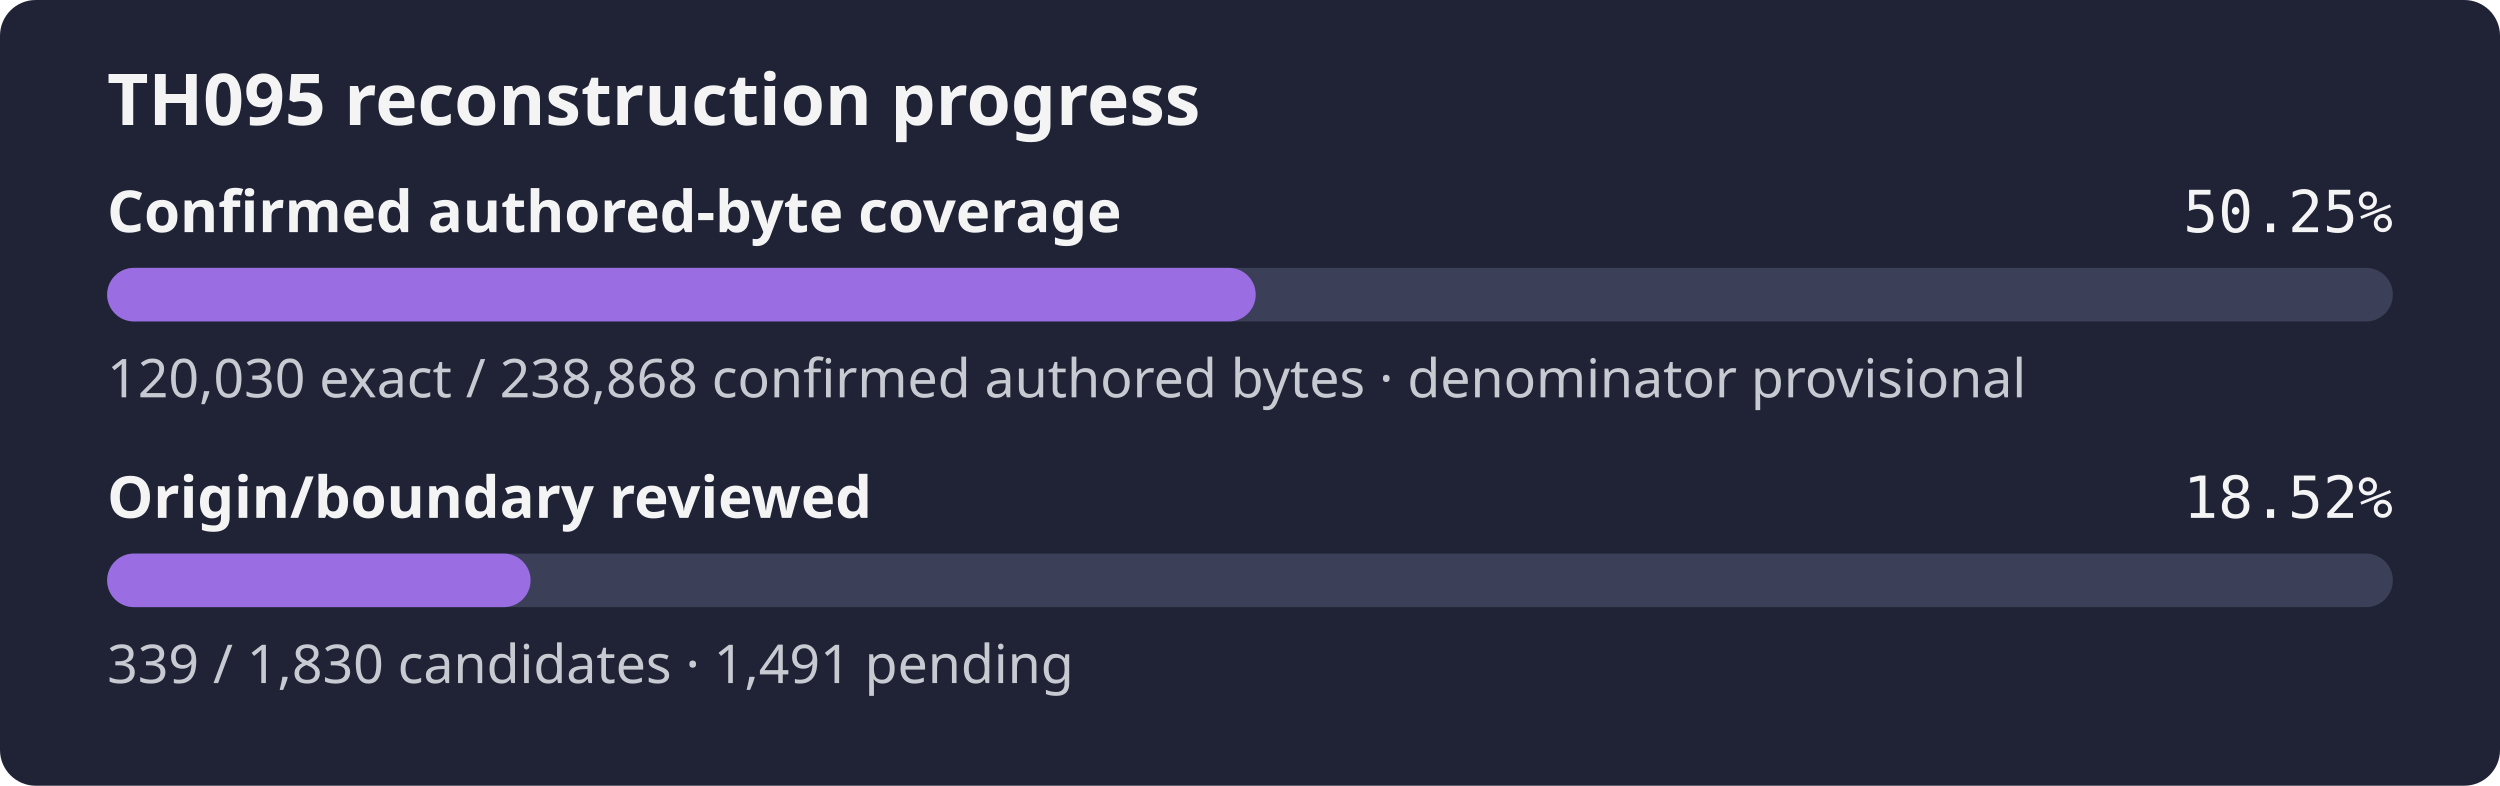
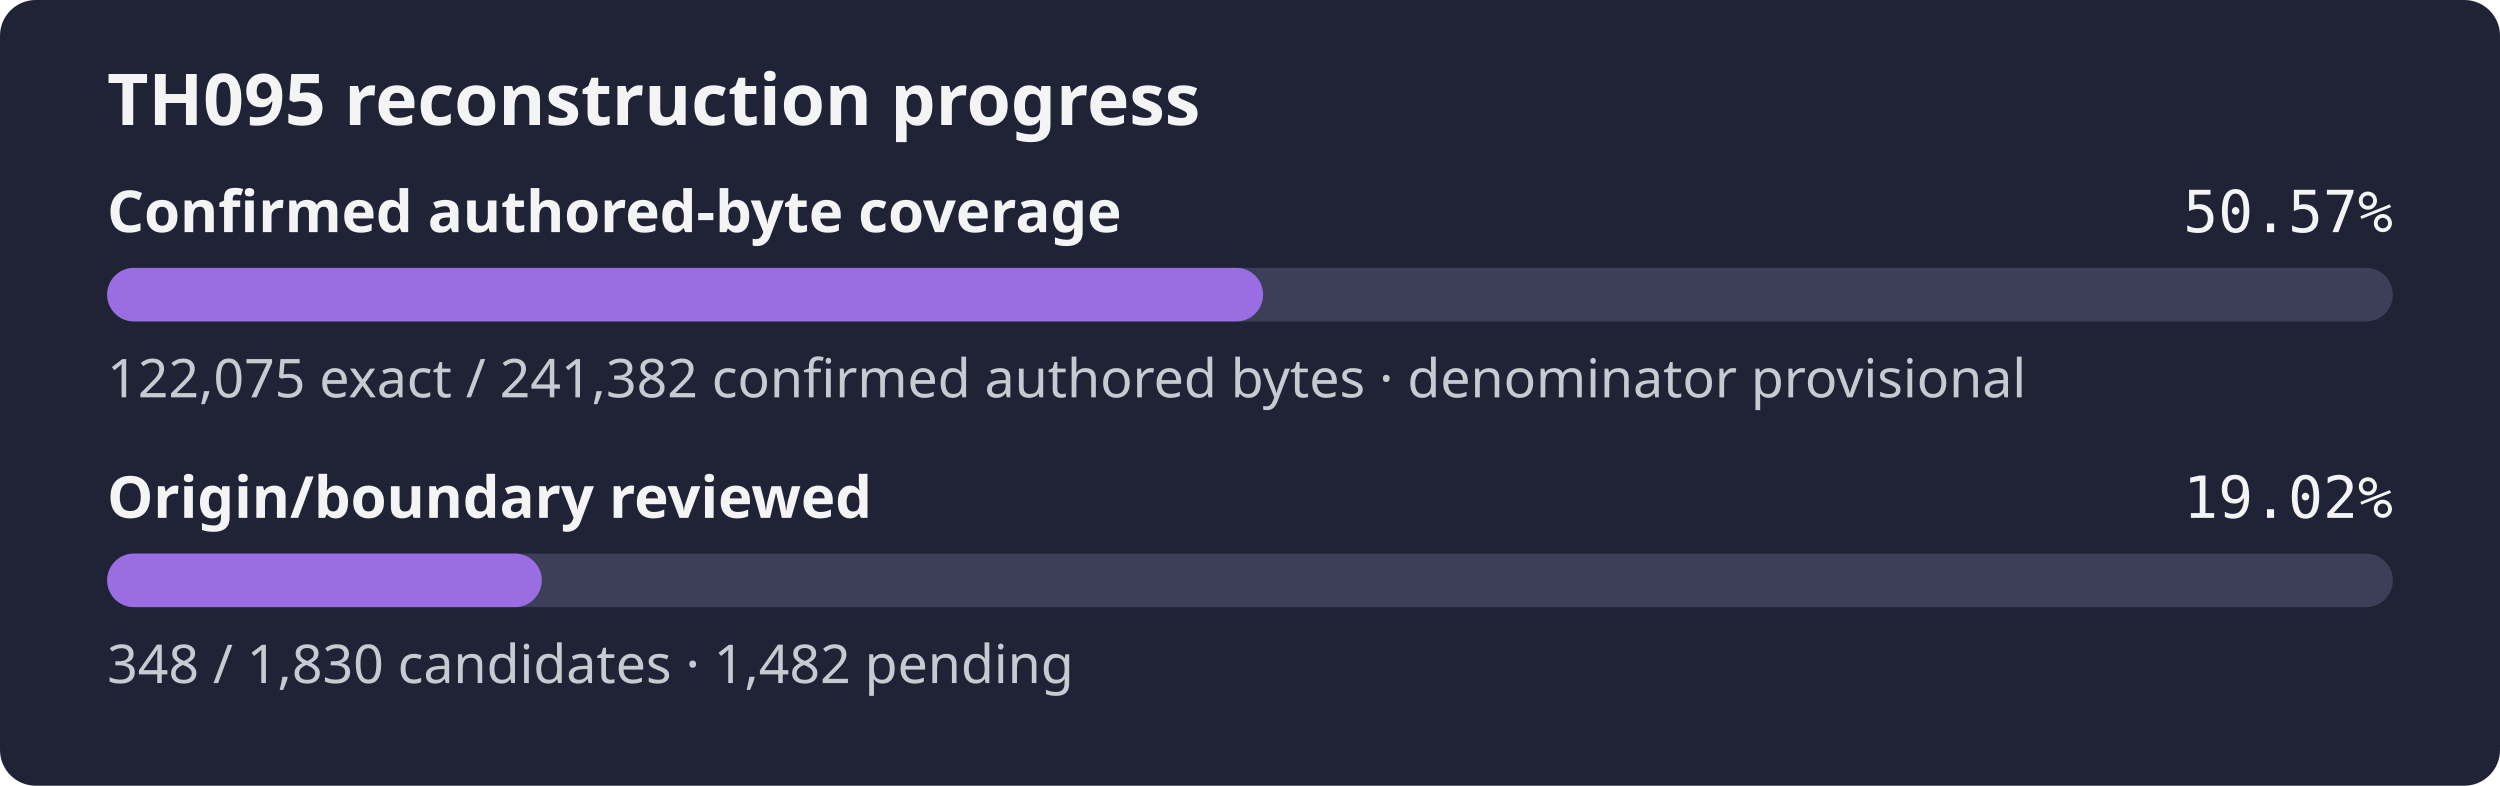
- <svg xmlns="http://www.w3.org/2000/svg" width="560" height="176" role="img" aria-label="TH095 reconstruction progress: 50.25% of the confirmed authored-byte set is exact, origin review 18.52%">
+ <svg xmlns="http://www.w3.org/2000/svg" width="560" height="176" role="img" aria-label="TH095 reconstruction progress: 50.57% of the confirmed authored-byte set is exact, origin review 19.02%">
  <rect width="560" height="176" rx="8" fill="#1f2335" />
  <text x="24" y="28" fill="#f4f4f5" font-family="sans-serif" font-size="16" font-weight="600">TH095 reconstruction progress</text>
  <text x="24" y="52" fill="#f4f4f5" font-family="sans-serif" font-size="13" font-weight="600">Confirmed authored-byte coverage</text>
-   <text x="536" y="52" fill="#f4f4f5" text-anchor="end" font-family="monospace" font-size="13">50.25%</text>
+   <text x="536" y="52" fill="#f4f4f5" text-anchor="end" font-family="monospace" font-size="13">50.57%</text>
  <rect x="24" y="60" width="512" height="12" rx="6" fill="#3b4058" />
-   <rect x="24" y="60" width="257.28" height="12" rx="6" fill="#9b6de3" />
-   <text x="24" y="89" fill="#c8cad2" font-family="sans-serif" font-size="12">120,030 exact / 238,868 confirmed authored bytes · denominator provisional</text>
+   <rect x="24" y="60" width="258.94" height="12" rx="6" fill="#9b6de3" />
+   <text x="24" y="89" fill="#c8cad2" font-family="sans-serif" font-size="12">122,075 exact / 241,382 confirmed authored bytes · denominator provisional</text>
  <text x="24" y="116" fill="#f4f4f5" font-family="sans-serif" font-size="13" font-weight="600">Origin/boundary reviewed</text>
-   <text x="536" y="116" fill="#f4f4f5" text-anchor="end" font-family="monospace" font-size="13">18.52%</text>
+   <text x="536" y="116" fill="#f4f4f5" text-anchor="end" font-family="monospace" font-size="13">19.02%</text>
  <rect x="24" y="124" width="512" height="12" rx="6" fill="#3b4058" />
-   <rect x="24" y="124" width="94.85" height="12" rx="6" fill="#9b6de3" />
-   <text x="24" y="153" fill="#c8cad2" font-family="sans-serif" font-size="12">339 / 1,830 candidates · 1,491 pending</text>
+   <rect x="24" y="124" width="97.36" height="12" rx="6" fill="#9b6de3" />
+   <text x="24" y="153" fill="#c8cad2" font-family="sans-serif" font-size="12">348 / 1,830 candidates · 1,482 pending</text>
</svg>
